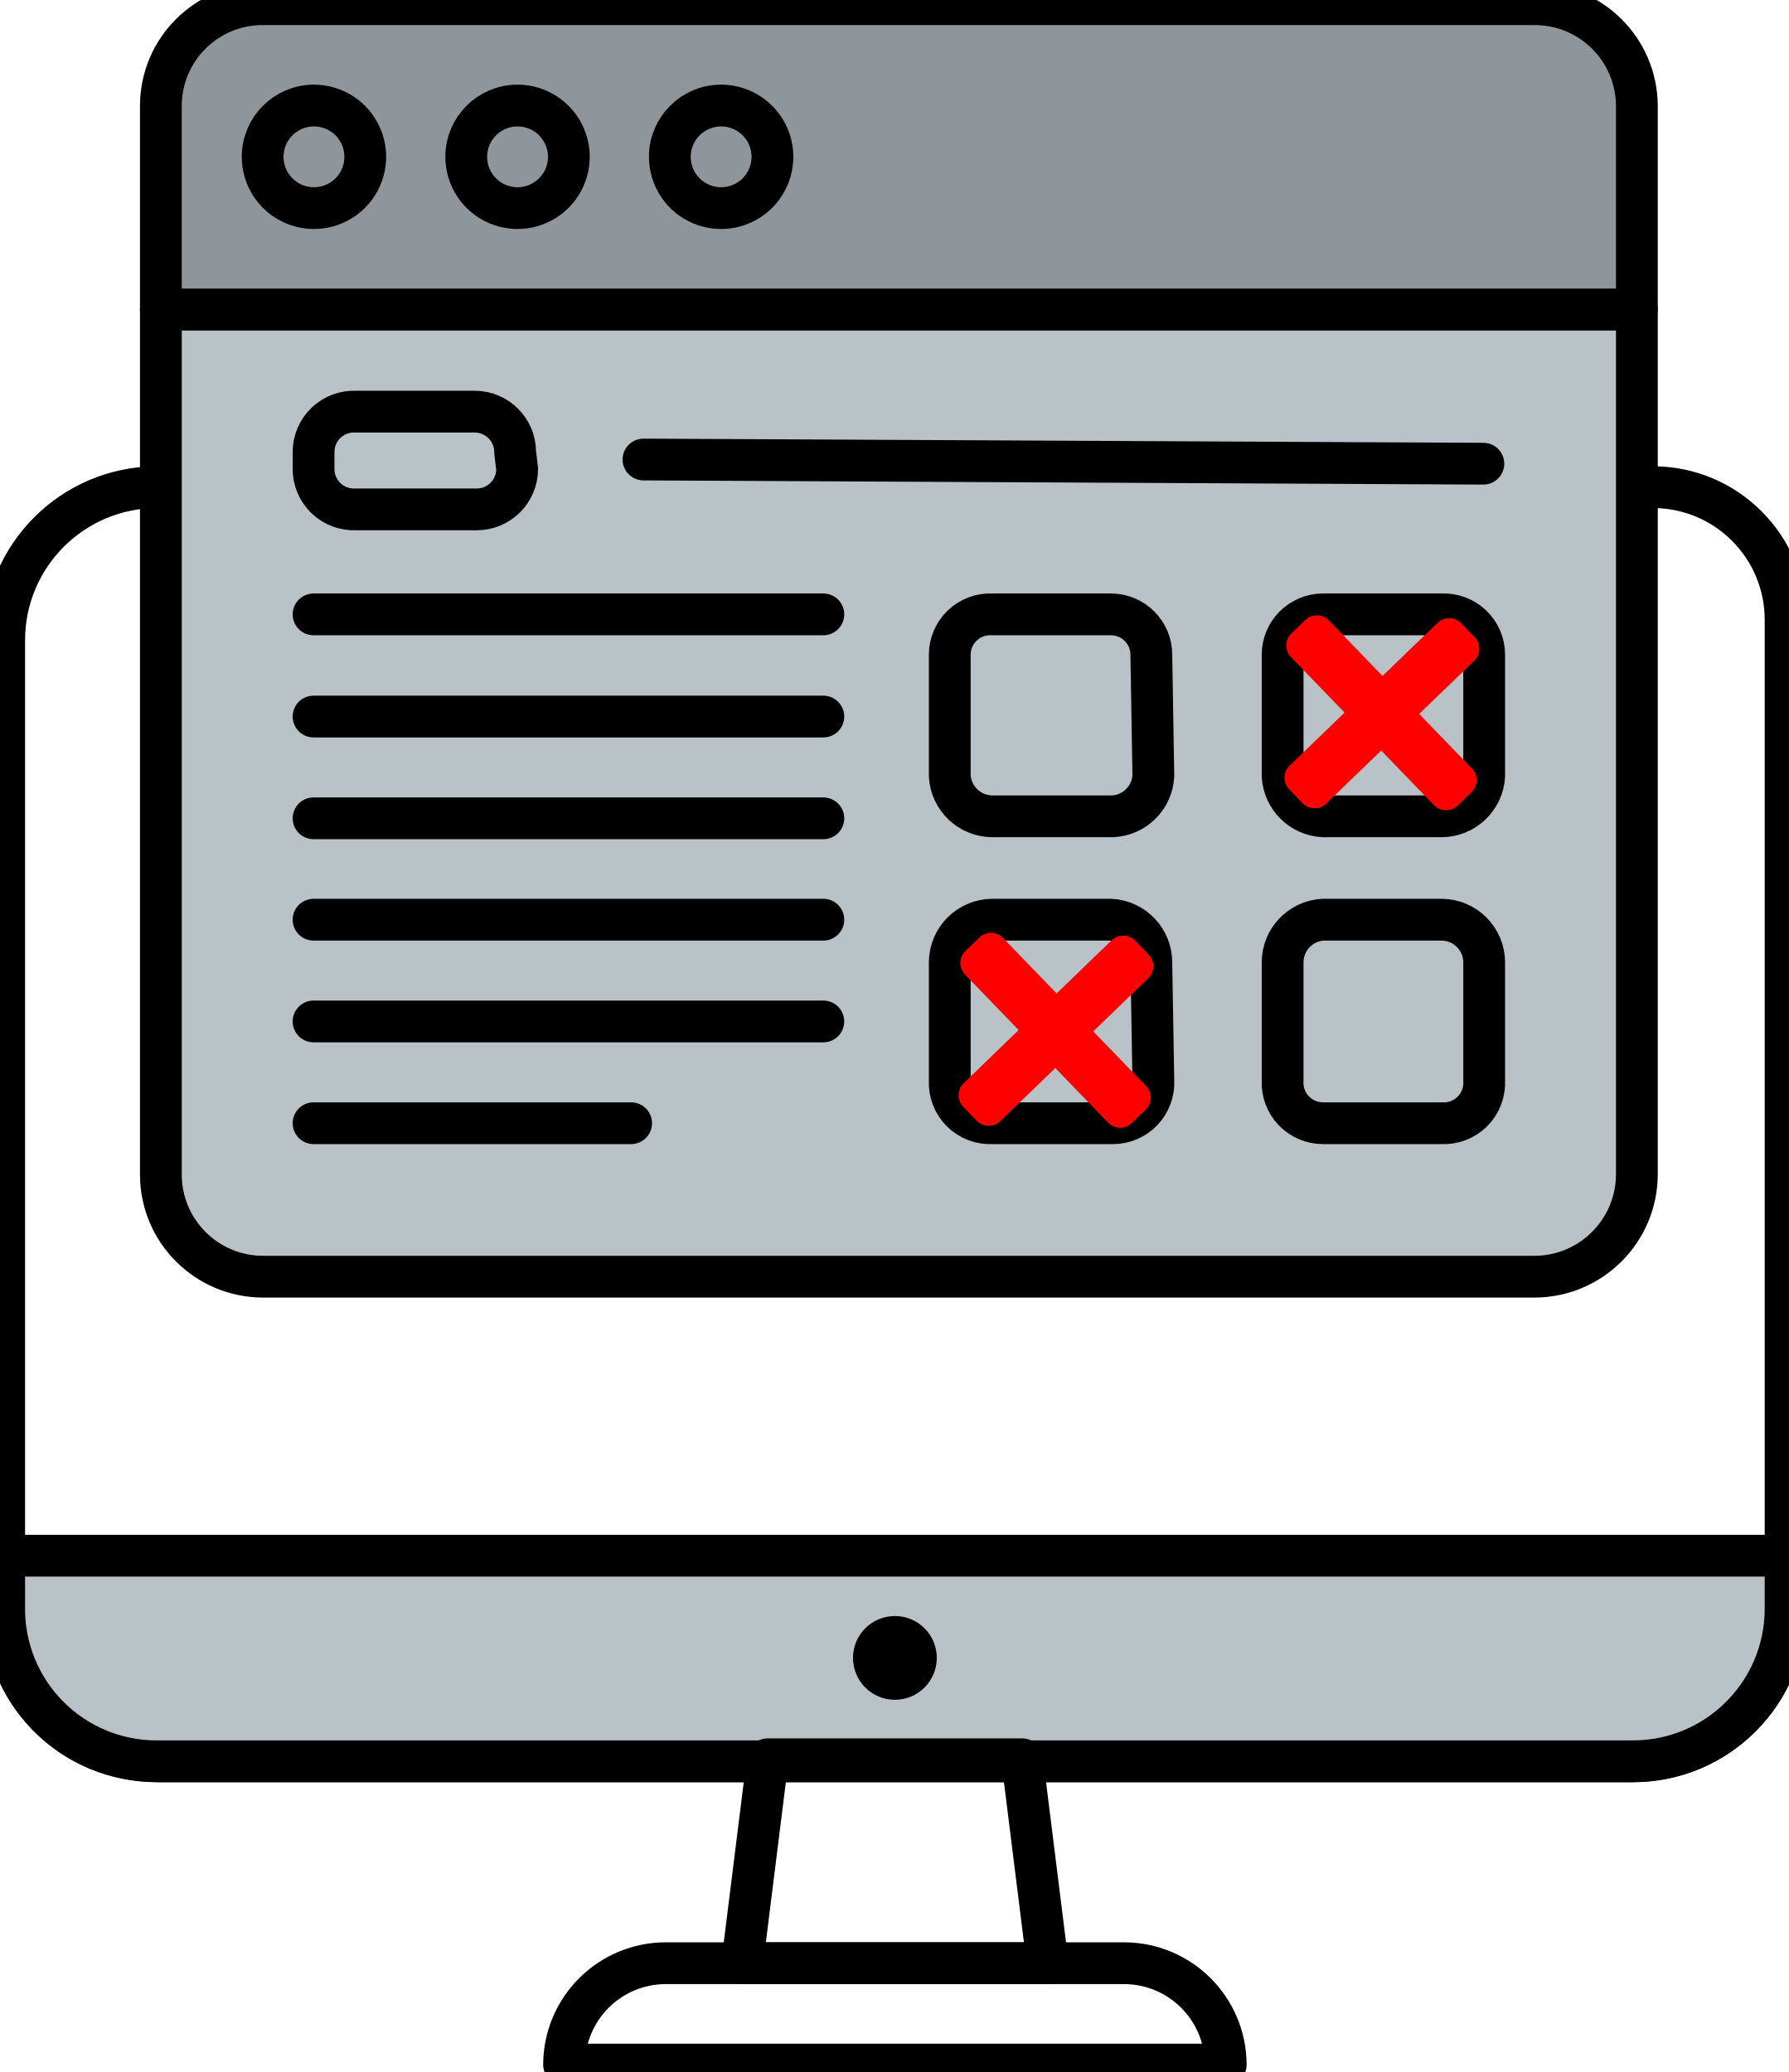
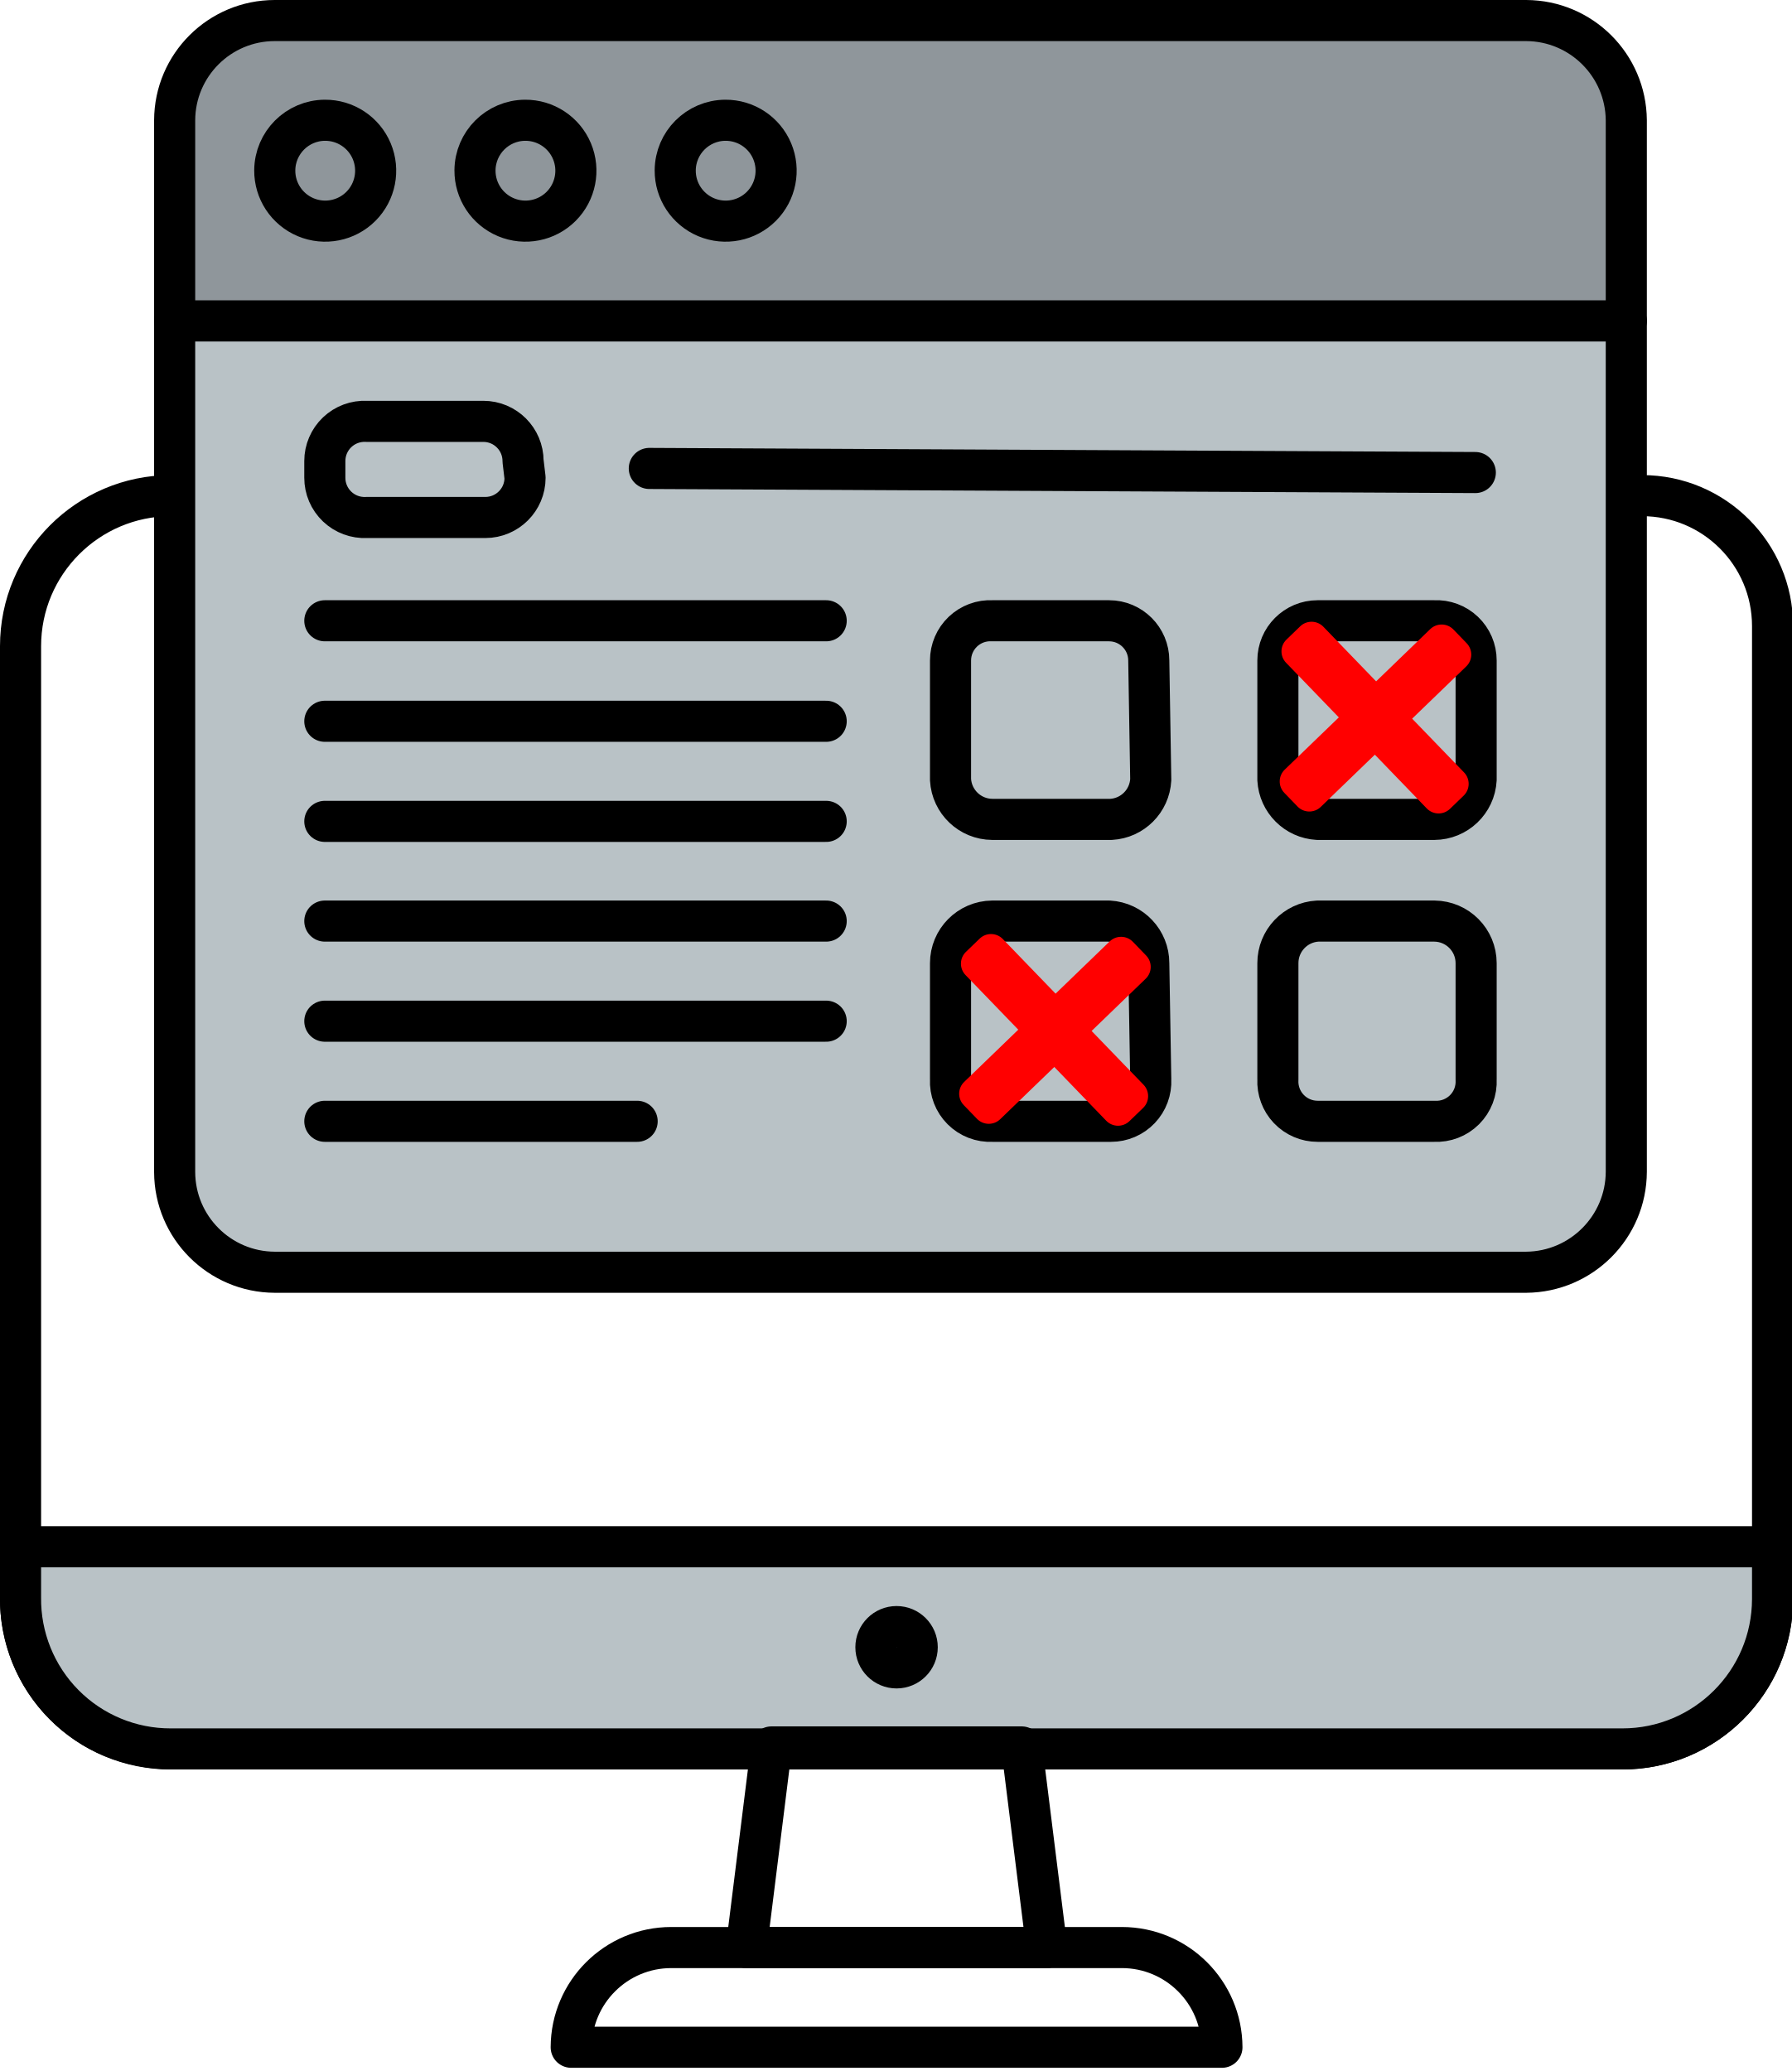
- <svg xmlns="http://www.w3.org/2000/svg" width="214px" height="248px" viewBox="0 0 214 248" version="1.1">
+ <svg xmlns="http://www.w3.org/2000/svg" width="218px" height="252px" viewBox="0 0 218 252" version="1.1">
  <g id="Modul-2" stroke="none" stroke-width="1" fill="none" fill-rule="evenodd">
-     <g id="Modul-Icon">
+     <g id="Modul-Icon" transform="translate(2, 2)">
      <path d="M213.666,192.54 C213.666,202.631 205.486,210.811 195.394,210.811 L19.184,210.811 C15.601,210.811 12.037,209.908 9.011,207.988 C3.554,204.523 0.42,198.557 0.5,192.298 L0.5,76.63 C0.5,66.531 8.675,58.337 18.773,58.31 L36.562,58.31 L197.792,58.31 C206.56,58.31 213.666,65.417 213.666,74.184 L213.666,192.298 L213.666,186.208 L213.666,165.423" id="Stroke-1" stroke="#000000" stroke-width="5" stroke-linecap="round" stroke-linejoin="round" />
      <path d="M195.395,210.81 C205.466,210.81 213.639,202.66 213.666,192.587 L213.666,186.207 L0.499,186.207 L0.499,192.346 C0.438,197.229 2.336,201.934 5.771,205.405 C9.207,208.876 13.891,210.824 18.774,210.81 L195.395,210.81 Z" id="Stroke-3" stroke="#000000" stroke-width="5" fill="#B9C2C6" stroke-linecap="round" stroke-linejoin="round" />
      <polygon id="Stroke-5" stroke="#000000" stroke-width="5" stroke-linecap="round" stroke-linejoin="round" points="125.356 234.978 88.813 234.978 91.859 210.569 122.31 210.569" />
      <path d="M146.671,247.111 L67.497,247.111 C67.524,240.403 72.969,234.978 79.678,234.978 L134.49,234.978 C141.199,234.978 146.645,240.403 146.671,247.111 Z" id="Stroke-7" stroke="#000000" stroke-width="5" stroke-linecap="round" stroke-linejoin="round" />
      <path d="M195.87,140.578 C195.845,147.302 190.414,152.754 183.689,152.807 L31.431,152.807 C24.715,152.78 19.276,147.342 19.25,140.626 L19.25,37.042 L195.87,37.042 L195.87,140.578 Z" id="Fill-9" fill="#B9C2C6" />
      <path d="M195.87,140.578 C195.845,147.302 190.414,152.754 183.689,152.807 L31.431,152.807 C24.715,152.78 19.276,147.342 19.25,140.626 L19.25,37.042 L195.87,37.042 L195.87,140.578 Z" id="Stroke-11" stroke="#000000" stroke-width="5" stroke-linecap="round" stroke-linejoin="round" />
      <path d="M195.87,37.042 L19.25,37.042 L19.25,12.632 C19.276,5.924 24.723,0.5 31.431,0.5 L183.689,0.5 C190.388,0.526 195.817,5.935 195.87,12.632 L195.87,36.8 L195.87,37.042 Z" id="Fill-13" fill="#8F969B" />
      <path d="M195.87,37.042 L19.25,37.042 L19.25,12.632 C19.276,5.924 24.723,0.5 31.431,0.5 L183.689,0.5 C190.388,0.526 195.817,5.935 195.87,12.632 L195.87,36.8 L195.87,37.042 Z" id="Stroke-15" stroke="#000000" stroke-width="5" stroke-linecap="round" stroke-linejoin="round" />
      <path d="M37.521,12.633 C40.012,12.613 42.268,14.101 43.231,16.399 C44.194,18.698 43.671,21.349 41.91,23.111 C40.148,24.873 37.496,25.395 35.198,24.433 C32.899,23.471 31.411,21.215 31.43,18.723 C31.457,15.37 34.168,12.659 37.521,12.633 Z" id="Stroke-17" stroke="#000000" stroke-width="5" stroke-linecap="round" stroke-linejoin="round" />
      <path d="M61.882,12.633 C64.373,12.613 66.63,14.101 67.592,16.399 C68.555,18.698 68.032,21.349 66.271,23.111 C64.509,24.873 61.857,25.395 59.559,24.433 C57.26,23.471 55.772,21.215 55.791,18.723 C55.818,15.37 58.529,12.659 61.882,12.633 Z" id="Stroke-19" stroke="#000000" stroke-width="5" stroke-linecap="round" stroke-linejoin="round" />
      <path d="M86.244,12.633 C88.735,12.613 90.992,14.101 91.954,16.399 C92.917,18.698 92.394,21.349 90.633,23.111 C88.871,24.873 86.219,25.395 83.921,24.433 C81.623,23.471 80.134,21.215 80.153,18.723 C80.18,15.37 82.891,12.659 86.244,12.633 Z" id="Stroke-21" stroke="#000000" stroke-width="5" stroke-linecap="round" stroke-linejoin="round" />
      <path d="M138.011,92.87 C137.867,95.477 135.785,97.56 133.178,97.703 L118.725,97.703 C116.024,97.682 113.803,95.567 113.65,92.87 L113.65,78.369 C113.649,77.044 114.191,75.777 115.15,74.863 C116.11,73.949 117.402,73.469 118.725,73.536 L132.936,73.536 C135.606,73.536 137.77,75.7 137.77,78.369 L138.011,92.87 Z" id="Stroke-25" stroke="#000000" stroke-width="5" stroke-linecap="round" stroke-linejoin="round" />
      <path d="M177.599,92.87 C177.446,95.567 175.225,97.682 172.524,97.703 L158.313,97.703 C155.705,97.56 153.623,95.477 153.479,92.87 L153.479,78.369 C153.479,75.7 155.643,73.536 158.313,73.536 L172.524,73.536 C173.847,73.469 175.139,73.949 176.099,74.863 C177.058,75.777 177.601,77.044 177.599,78.369 L177.599,92.87 Z" id="Stroke-27" stroke="#000000" stroke-width="5" stroke-linecap="round" stroke-linejoin="round" />
      <path d="M138.011,129.364 C138.077,130.687 137.598,131.98 136.684,132.939 C135.771,133.899 134.503,134.441 133.178,134.44 L118.725,134.44 C117.359,134.51 116.027,133.997 115.06,133.03 C114.092,132.063 113.579,130.731 113.65,129.364 L113.65,115.202 C113.65,112.391 115.914,110.105 118.725,110.078 L132.936,110.078 C135.652,110.232 137.774,112.482 137.77,115.202 L138.011,129.364 Z" id="Stroke-31" stroke="#000000" stroke-width="5" stroke-linecap="round" stroke-linejoin="round" />
      <path d="M177.599,129.364 C177.669,130.731 177.157,132.063 176.19,133.03 C175.222,133.997 173.89,134.51 172.524,134.44 L158.313,134.44 C156.988,134.441 155.72,133.899 154.806,132.939 C153.893,131.98 153.412,130.687 153.479,129.364 L153.479,115.202 C153.475,112.482 155.597,110.232 158.313,110.078 L172.524,110.078 C175.334,110.105 177.599,112.391 177.599,115.202 L177.599,129.364 Z" id="Stroke-33" stroke="#000000" stroke-width="5" stroke-linecap="round" stroke-linejoin="round" />
      <path d="M61.882,56.135 C61.882,58.804 59.718,60.968 57.048,60.968 L42.596,60.968 C41.273,61.035 39.98,60.555 39.021,59.641 C38.061,58.727 37.519,57.46 37.521,56.135 L37.521,54.105 C37.519,52.78 38.061,51.512 39.021,50.598 C39.98,49.685 41.273,49.205 42.596,49.271 L56.807,49.271 C59.476,49.271 61.64,51.435 61.64,54.105 L61.882,56.135 Z" id="Stroke-35" stroke="#000000" stroke-width="5" stroke-linecap="round" stroke-linejoin="round" />
      <line x1="37.521" y1="73.536" x2="98.521" y2="73.536" id="Stroke-39" stroke="#000000" stroke-width="5" stroke-linecap="round" stroke-linejoin="round" />
      <line x1="77" y1="55" x2="177.5" y2="55.5" id="Stroke-39-Copy" stroke="#000000" stroke-width="5" stroke-linecap="round" stroke-linejoin="round" />
      <line x1="37.521" y1="85.765" x2="98.521" y2="85.765" id="Stroke-41" stroke="#000000" stroke-width="5" stroke-linecap="round" stroke-linejoin="round" />
      <line x1="37.521" y1="97.945" x2="98.521" y2="97.945" id="Stroke-43" stroke="#000000" stroke-width="5" stroke-linecap="round" stroke-linejoin="round" />
      <line x1="37.521" y1="110.078" x2="98.521" y2="110.078" id="Stroke-45" stroke="#000000" stroke-width="5" stroke-linecap="round" stroke-linejoin="round" />
      <line x1="37.521" y1="122.258" x2="98.521" y2="122.258" id="Stroke-47" stroke="#000000" stroke-width="5" stroke-linecap="round" stroke-linejoin="round" />
      <line x1="37.521" y1="134.44" x2="75.521" y2="134.44" id="Stroke-49" stroke="#000000" stroke-width="5" stroke-linecap="round" stroke-linejoin="round" />
      <path d="M107.084,200.95 C108.472,200.95 109.598,199.825 109.598,198.436 C109.598,197.049 108.472,195.923 107.084,195.923 C105.695,195.923 104.57,197.049 104.57,198.436 C104.57,199.825 105.695,200.95 107.084,200.95 Z" id="Stroke-51" stroke="#000000" stroke-width="5" stroke-linecap="round" stroke-linejoin="round" />
      <g id="Group" transform="translate(106, 103)" fill="#FF0000" fill-rule="nonzero">
        <g id="+">
          <path d="M23.458,32.636 L23.458,23.544 L23.458,23.544 L32.607,23.544 C33.712,23.544 34.607,22.649 34.607,21.544 L34.607,19.235 C34.607,18.131 33.712,17.235 32.607,17.235 L23.458,17.235 L23.458,17.235 L23.458,8 C23.458,6.895 22.563,6 21.458,6 L19.149,6 C18.044,6 17.149,6.895 17.149,8 L17.149,17.235 L17.149,17.235 L8,17.235 C6.895,17.235 6,18.131 6,19.235 L6,21.544 C6,22.649 6.895,23.544 8,23.544 L17.149,23.544 L17.149,23.544 L17.149,32.636 C17.149,33.74 18.044,34.636 19.149,34.636 L21.458,34.636 C22.563,34.636 23.458,33.74 23.458,32.636 Z" transform="translate(20.30347, 20.31787) rotate(-44) translate(-20.30347, -20.31787) " />
        </g>
      </g>
      <g id="Group" transform="translate(145, 65)" fill="#FF0000" fill-rule="nonzero">
        <g id="+">
          <path d="M23.458,32.636 L23.458,23.544 L23.458,23.544 L32.607,23.544 C33.712,23.544 34.607,22.649 34.607,21.544 L34.607,19.235 C34.607,18.131 33.712,17.235 32.607,17.235 L23.458,17.235 L23.458,17.235 L23.458,8 C23.458,6.895 22.563,6 21.458,6 L19.149,6 C18.044,6 17.149,6.895 17.149,8 L17.149,17.235 L17.149,17.235 L8,17.235 C6.895,17.235 6,18.131 6,19.235 L6,21.544 C6,22.649 6.895,23.544 8,23.544 L17.149,23.544 L17.149,23.544 L17.149,32.636 C17.149,33.74 18.044,34.636 19.149,34.636 L21.458,34.636 C22.563,34.636 23.458,33.74 23.458,32.636 Z" transform="translate(20.30347, 20.31787) rotate(-44) translate(-20.30347, -20.31787) " />
        </g>
      </g>
    </g>
  </g>
</svg>
